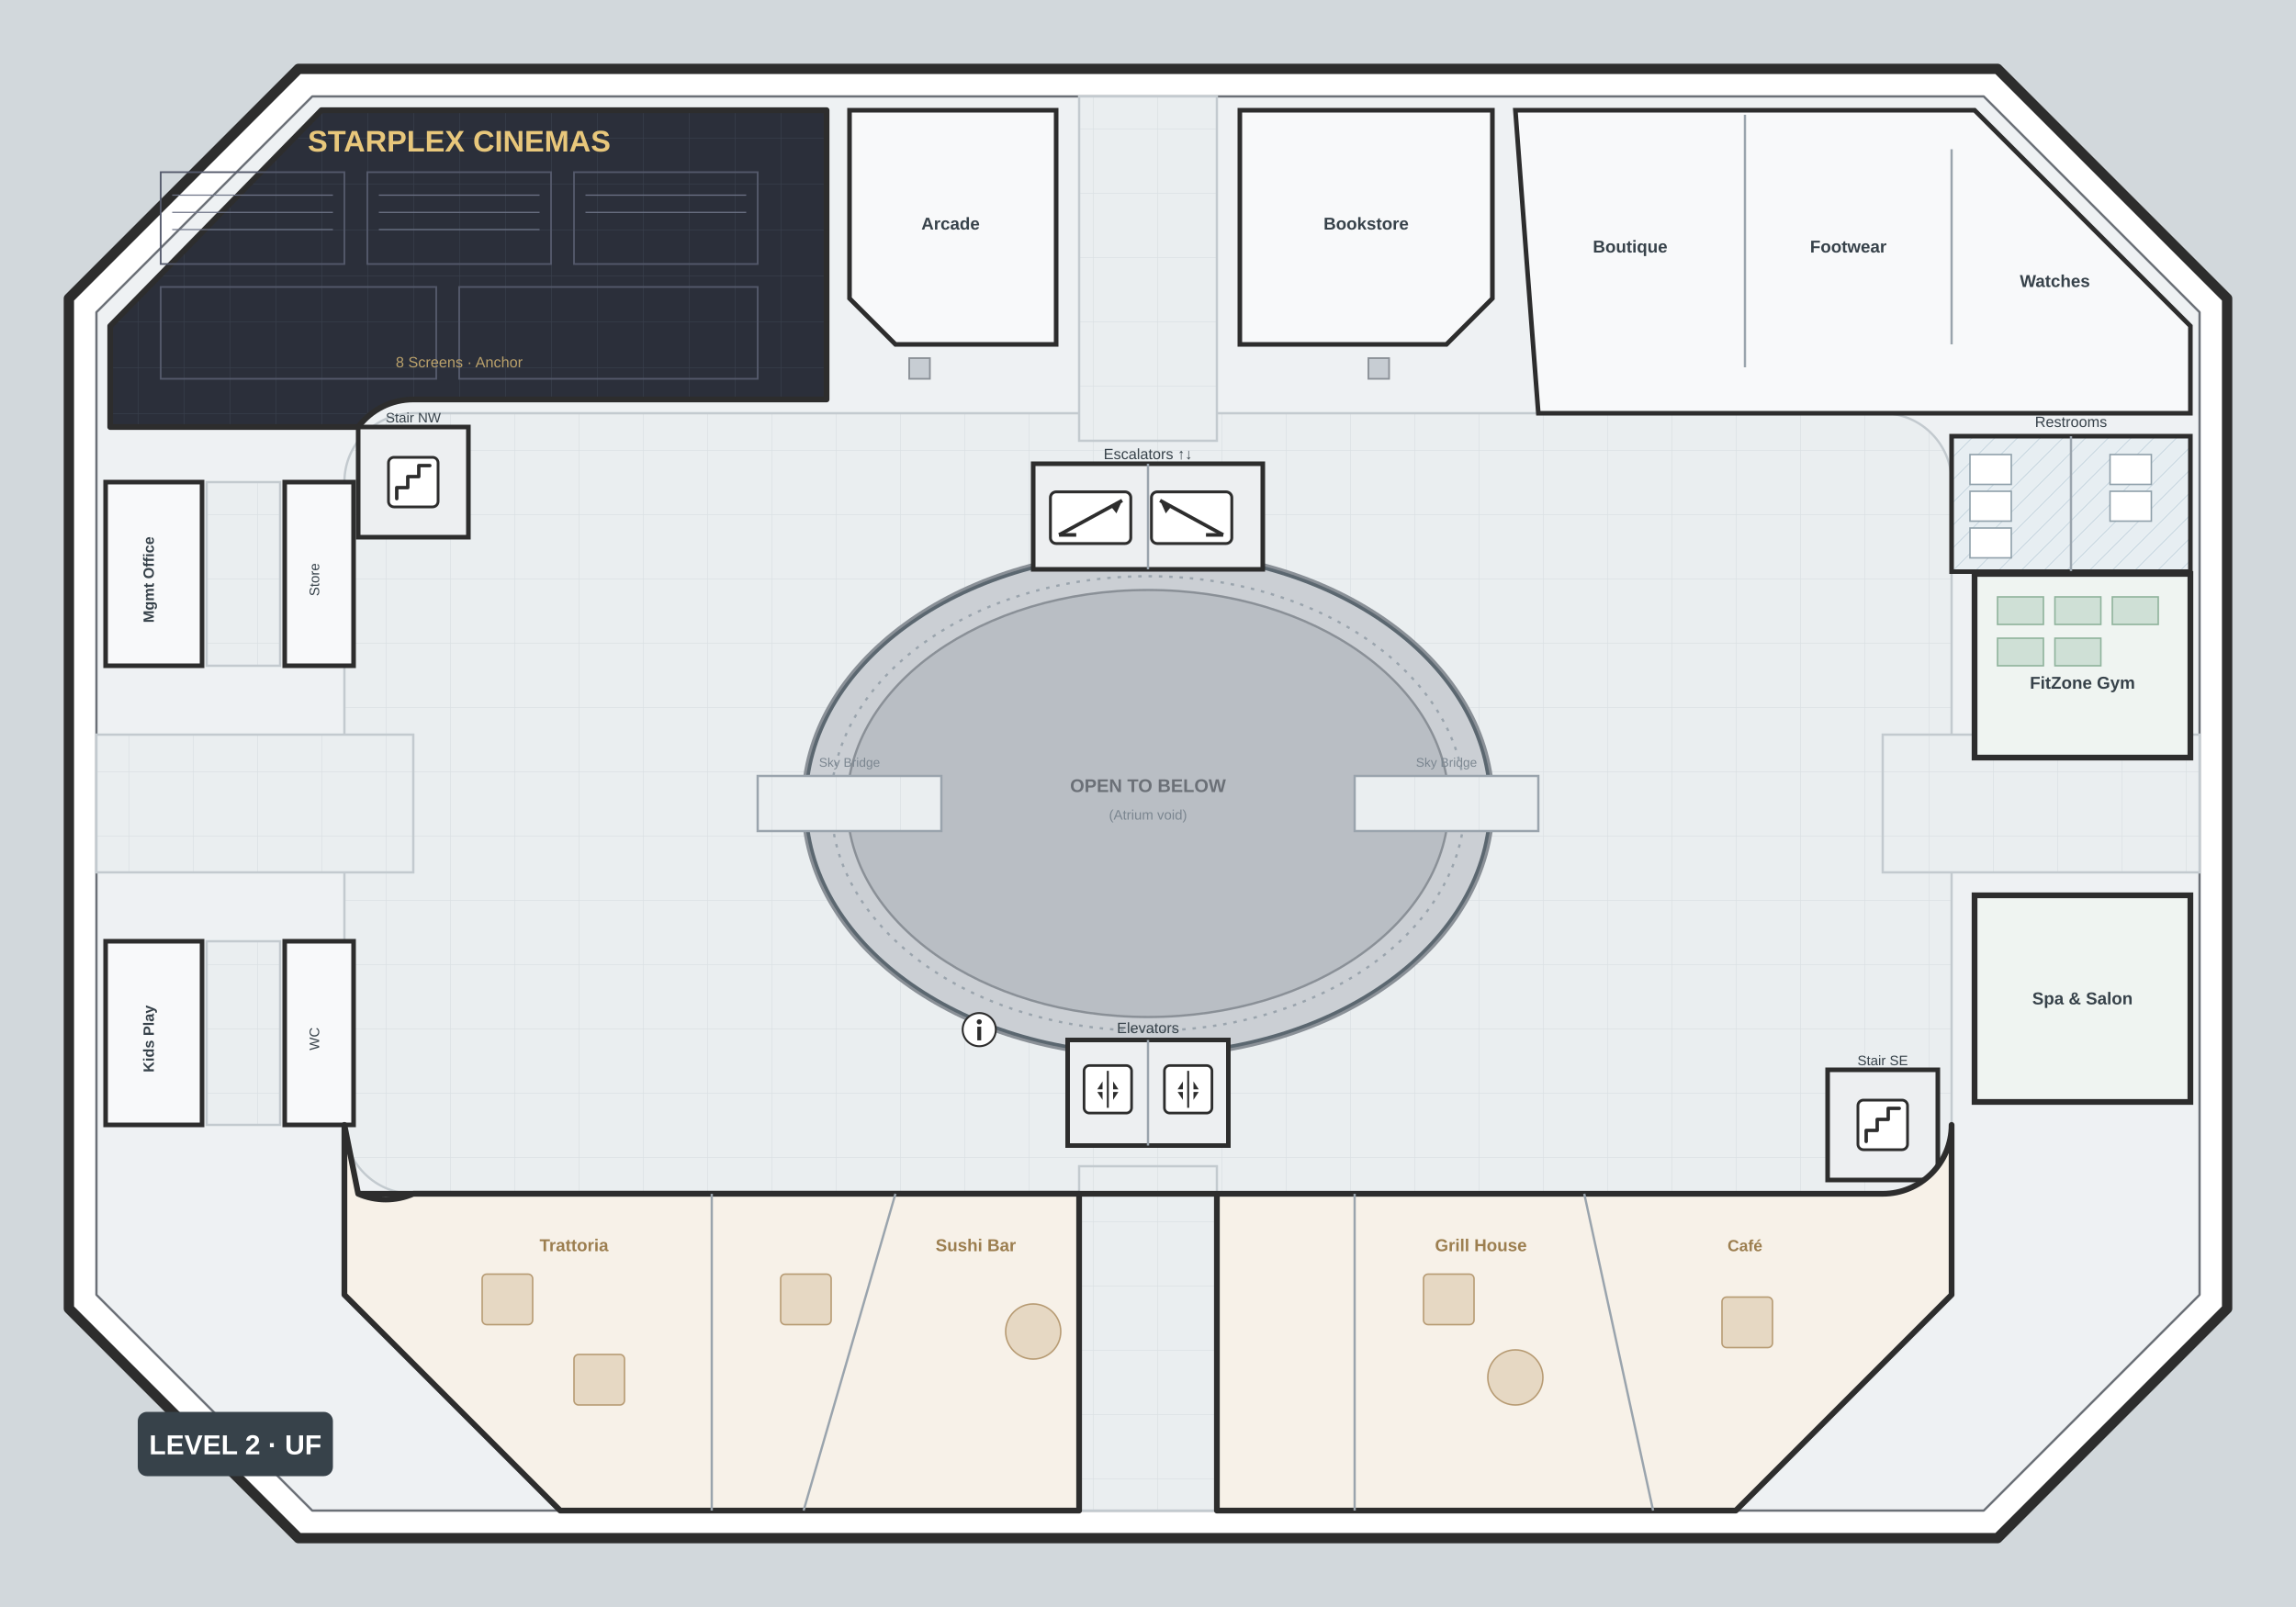
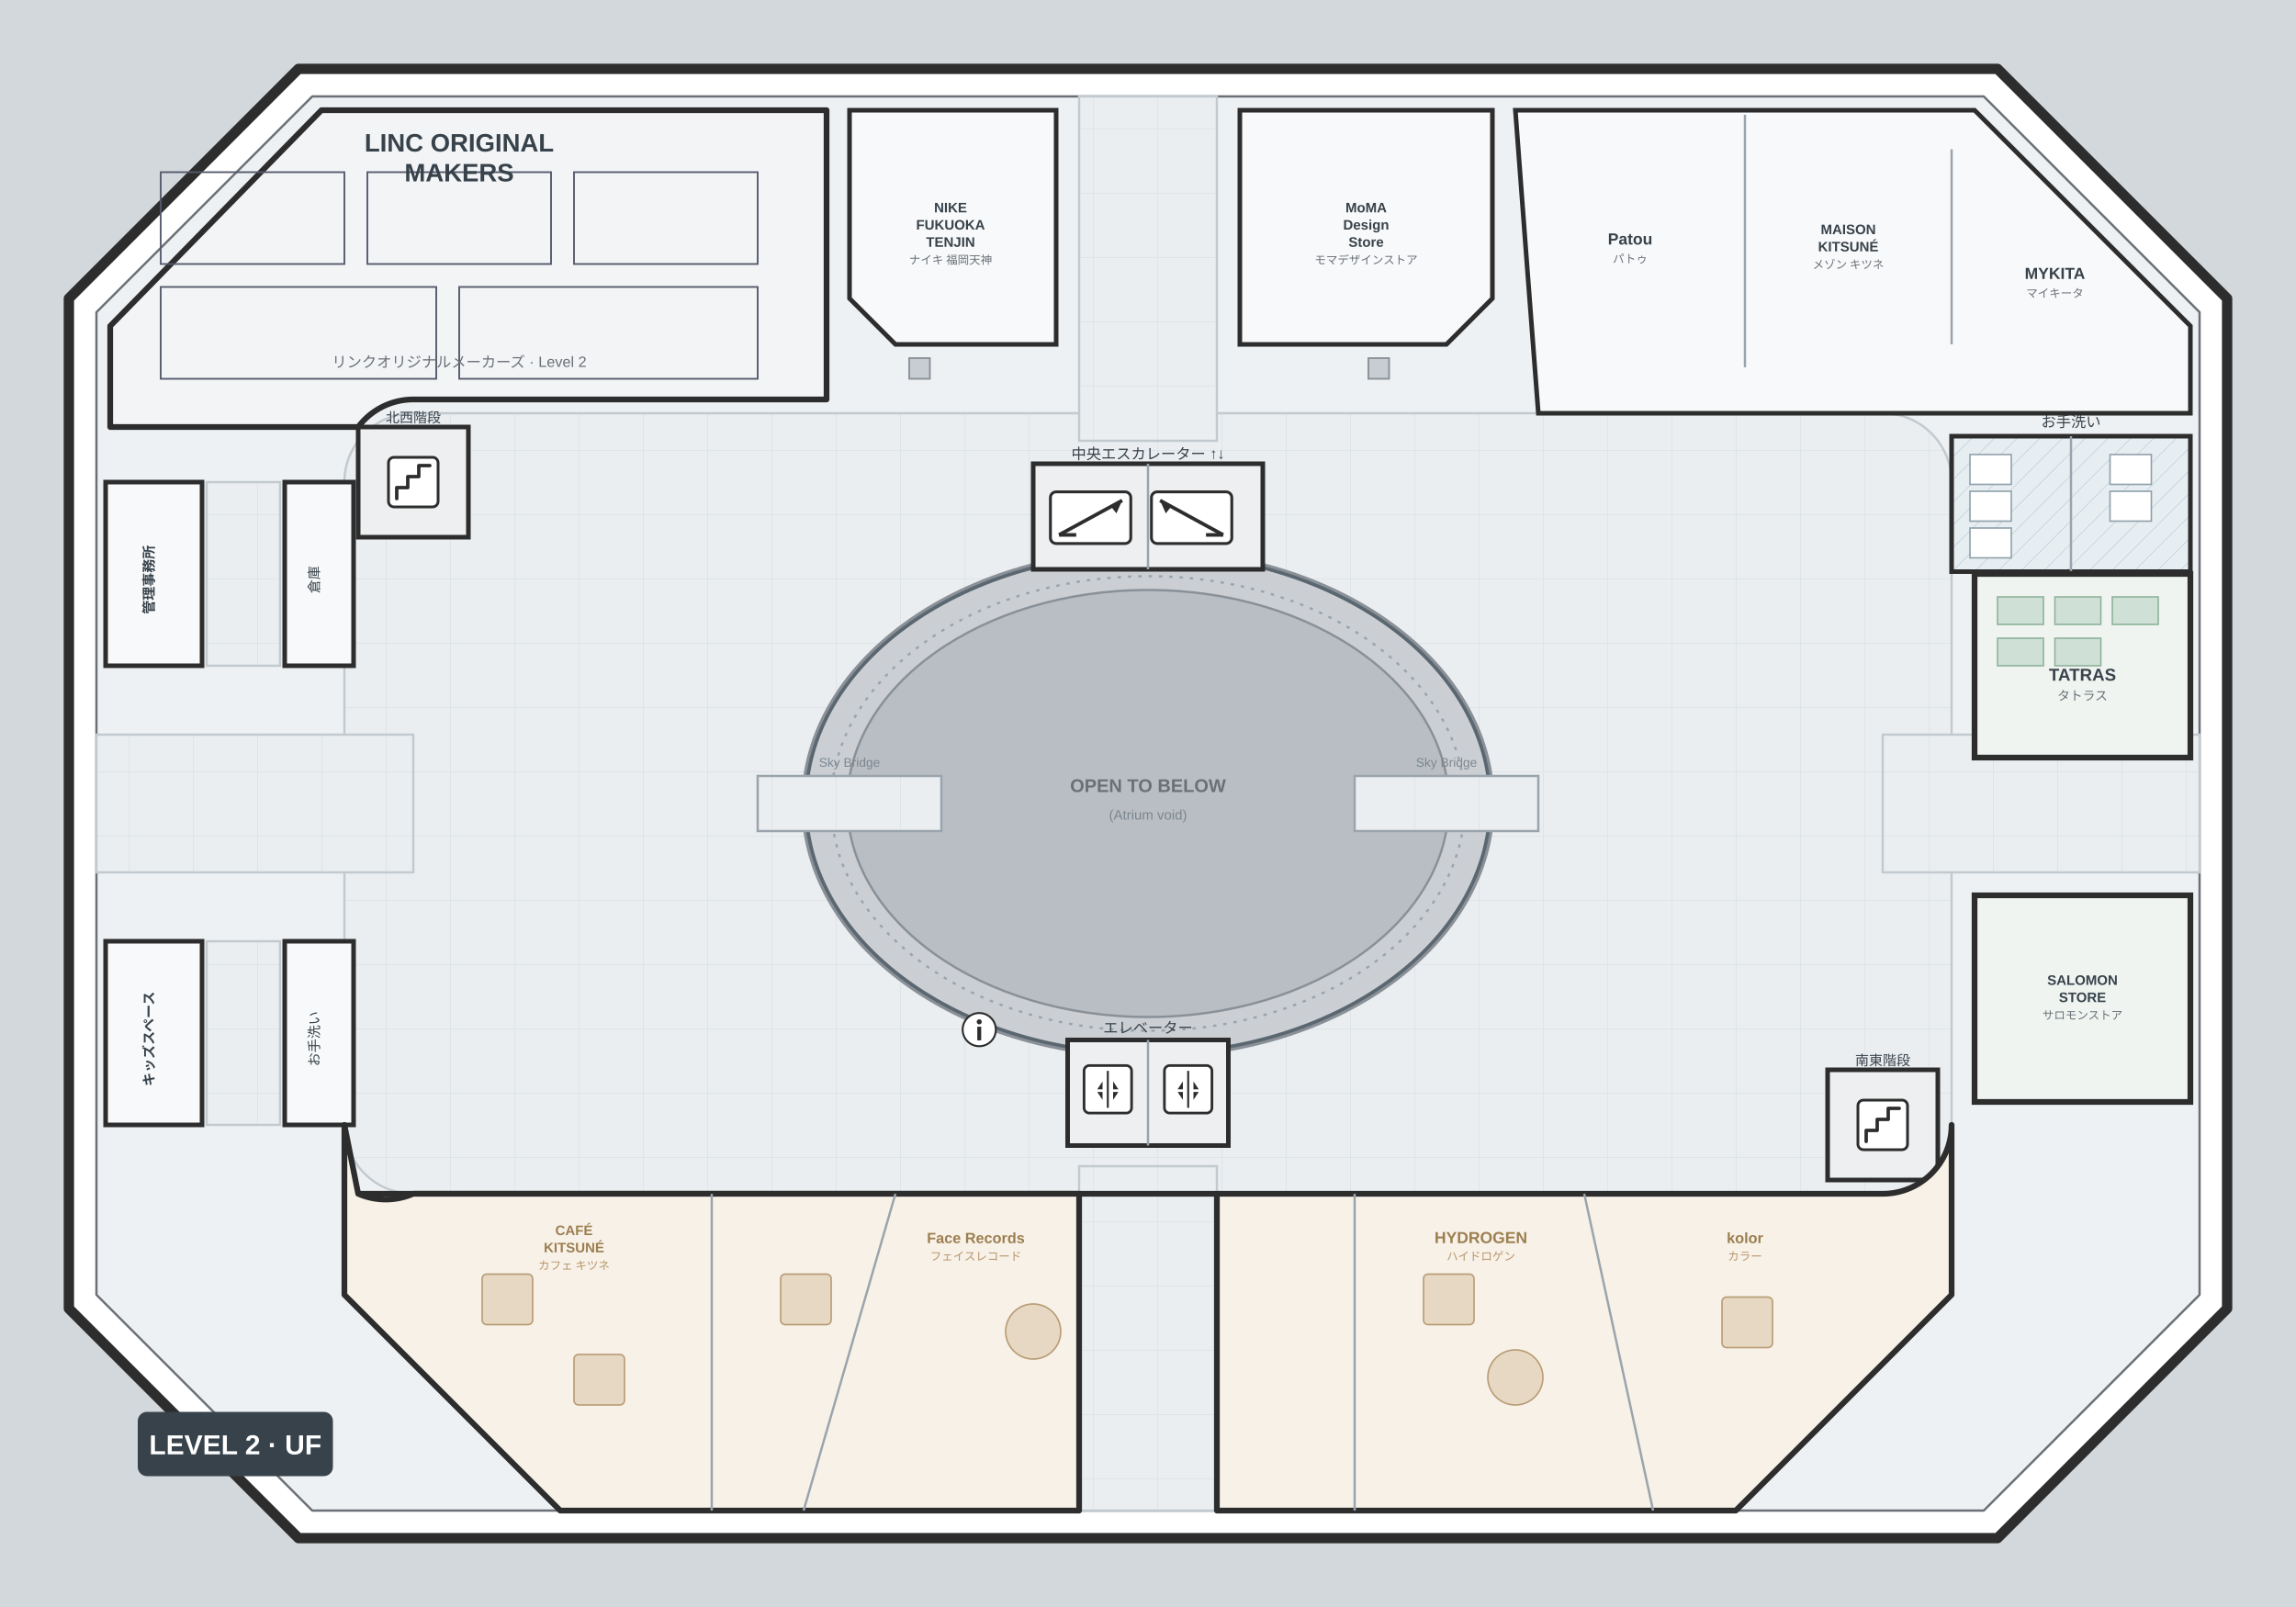
<svg xmlns="http://www.w3.org/2000/svg" viewBox="0 0 2000 1400" width="2000" height="1400">
  <defs>
    <pattern id="concourse2" width="56" height="56" patternUnits="userSpaceOnUse">
      <rect width="56" height="56" fill="#EAEEF0" />
      <path d="M56 0 H0 V56" fill="none" stroke="#D9DEE2" stroke-width="1" />
    </pattern>
    <pattern id="wetHatch2" width="14" height="14" patternUnits="userSpaceOnUse" patternTransform="rotate(45)">
      <rect width="14" height="14" fill="#E7EEF2" />
      <line x1="0" y1="0" x2="0" y2="14" stroke="#BFD0DA" stroke-width="1.2" />
    </pattern>
    <pattern id="cinemaFloor" width="40" height="40" patternUnits="userSpaceOnUse">
      <rect width="40" height="40" fill="#2B2F3A" />
      <path d="M40 0 H0 V40" fill="none" stroke="#3A3F4D" stroke-width="1" />
    </pattern>
    <symbol id="icon-elevator" viewBox="0 0 40 40">
      <rect x="2" y="2" width="36" height="36" rx="4" fill="#FFFFFF" stroke="#2D2D2D" stroke-width="2" />
      <line x1="20" y1="6" x2="20" y2="34" stroke="#2D2D2D" stroke-width="1.5" />
      <polygon points="12,20 16,14 16,20" fill="#2D2D2D" />
      <polygon points="12,22 16,28 16,22" fill="#2D2D2D" />
      <polygon points="28,20 24,14 24,20" fill="#2D2D2D" />
      <polygon points="28,22 24,28 24,22" fill="#2D2D2D" />
    </symbol>
    <symbol id="icon-stairs" viewBox="0 0 40 40">
      <rect x="2" y="2" width="36" height="36" rx="4" fill="#FFFFFF" stroke="#2D2D2D" stroke-width="2" />
      <polyline points="8,32 8,24 16,24 16,16 24,16 24,8 32,8" fill="none" stroke="#2D2D2D" stroke-width="2.5" stroke-linecap="round" stroke-linejoin="round" />
    </symbol>
    <symbol id="icon-escalator" viewBox="0 0 60 40">
      <rect x="2" y="2" width="56" height="36" rx="4" fill="#FFFFFF" stroke="#2D2D2D" stroke-width="2" />
      <line x1="8" y1="32" x2="52" y2="8" stroke="#2D2D2D" stroke-width="2.5" />
      <polygon points="44,12 52,8 48,17" fill="#2D2D2D" />
      <line x1="8" y1="32" x2="20" y2="32" stroke="#2D2D2D" stroke-width="2.5" />
    </symbol>
    <symbol id="icon-info" viewBox="0 0 40 40">
      <circle cx="20" cy="20" r="17" fill="#FFFFFF" stroke="#2D2D2D" stroke-width="2" />
      <circle cx="20" cy="12" r="2.6" fill="#2D2D2D" />
      <rect x="18" y="17" width="4" height="14" fill="#2D2D2D" />
    </symbol>
  </defs>
  <rect width="2000" height="1400" fill="#D2D8DC" />
  <path d="M 60,260 L 260,60 L 1740,60 L 1940,260 L 1940,1140 L 1740,1340 L 260,1340 L 60,1140 Z" fill="#FFFFFF" stroke="#2D2D2D" stroke-width="9" stroke-linejoin="round" />
  <path d="M 84,272 L 272,84 L 1728,84 L 1916,272 L 1916,1128 L 1728,1316 L 272,1316 L 84,1128 Z" fill="#EEF1F3" stroke="#6B7077" stroke-width="2" stroke-linejoin="round" />
  <g fill="#C7CDD3" stroke="#8A9097" stroke-width="1.5">
    <rect x="392" y="392" width="18" height="18" />
    <rect x="792" y="312" width="18" height="18" />
    <rect x="1192" y="312" width="18" height="18" />
    <rect x="1592" y="392" width="18" height="18" />
    <rect x="392" y="982" width="18" height="18" />
    <rect x="792" y="1062" width="18" height="18" />
    <rect x="1192" y="1062" width="18" height="18" />
    <rect x="1592" y="982" width="18" height="18" />
    <rect x="592" y="692" width="18" height="18" />
    <rect x="1392" y="692" width="18" height="18" />
  </g>
  <path d="M 360,360 H 1640 A 60,60 0 0 1 1700,420 V 980 A 60,60 0 0 1 1640,1040 H 360 A 60,60 0 0 1 300,980 V 420 A 60,60 0 0 1 360,360 Z" fill="url(#concourse2)" stroke="#C3CACF" stroke-width="2" />
  <rect x="940" y="84" width="120" height="300" fill="url(#concourse2)" stroke="#C3CACF" stroke-width="2" />
  <rect x="940" y="1016" width="120" height="300" fill="url(#concourse2)" stroke="#C3CACF" stroke-width="2" />
  <rect x="1640" y="640" width="276" height="120" fill="url(#concourse2)" stroke="#C3CACF" stroke-width="2" />
  <rect x="84" y="640" width="276" height="120" fill="url(#concourse2)" stroke="#C3CACF" stroke-width="2" />
  <rect x="180" y="420" width="64" height="160" fill="url(#concourse2)" stroke="#C3CACF" stroke-width="2" />
  <rect x="180" y="820" width="64" height="160" fill="url(#concourse2)" stroke="#C3CACF" stroke-width="2" />
  <ellipse cx="1000" cy="700" rx="300" ry="220" fill="#CBCFD4" stroke="#8A9097" stroke-width="4" />
  <ellipse cx="1000" cy="700" rx="262" ry="186" fill="#B9BEC4" stroke="#8A9097" stroke-width="2" />
  <ellipse cx="1000" cy="700" rx="298" ry="218" fill="none" stroke="#5B6770" stroke-width="3" />
  <ellipse cx="1000" cy="700" rx="276" ry="198" fill="none" stroke="#9AA4AD" stroke-width="2" stroke-dasharray="3 6" />
  <text x="1000" y="690" text-anchor="middle" font-family="Arial, sans-serif" font-size="16" font-weight="700" fill="#6B7077">OPEN TO BELOW</text>
  <text x="1000" y="714" text-anchor="middle" font-family="Arial, sans-serif" font-size="12" fill="#7B8690">(Atrium void)</text>
  <g>
    <rect x="900" y="404" width="200" height="92" fill="#EDEFF1" stroke="#2D2D2D" stroke-width="4" />
    <line x1="1000" y1="404" x2="1000" y2="496" stroke="#9AA4AD" stroke-width="2" />
    <use href="#icon-escalator" x="912" y="426" width="76" height="50" />
    <use href="#icon-escalator" x="1012" y="426" width="76" height="50" transform="scale(-1,1) translate(-2088,0)" />
-     <text x="1000" y="400" text-anchor="middle" font-family="Arial, sans-serif" font-size="13" fill="#37424A">Escalators ↑↓</text>
+     <text x="1000" y="400" text-anchor="middle" font-family="Arial, sans-serif" font-size="13" fill="#37424A">中央エスカレーター ↑↓</text>
  </g>
  <g>
    <rect x="930" y="906" width="140" height="92" fill="#EDEFF1" stroke="#2D2D2D" stroke-width="4" />
    <line x1="1000" y1="906" x2="1000" y2="998" stroke="#9AA4AD" stroke-width="2" />
    <use href="#icon-elevator" x="942" y="926" width="46" height="46" />
    <use href="#icon-elevator" x="1012" y="926" width="46" height="46" />
-     <text x="1000" y="900" text-anchor="middle" font-family="Arial, sans-serif" font-size="13" fill="#37424A">Elevators</text>
+     <text x="1000" y="900" text-anchor="middle" font-family="Arial, sans-serif" font-size="13" fill="#37424A">エレベーター</text>
  </g>
  <g>
    <rect x="312" y="372" width="96" height="96" fill="#EDEFF1" stroke="#2D2D2D" stroke-width="4" />
    <use href="#icon-stairs" x="336" y="396" width="48" height="48" />
-     <text x="360" y="368" text-anchor="middle" font-family="Arial, sans-serif" font-size="12" fill="#37424A">Stair NW</text>
+     <text x="360" y="368" text-anchor="middle" font-family="Arial, sans-serif" font-size="12" fill="#37424A">北西階段</text>
  </g>
  <g>
    <rect x="1592" y="932" width="96" height="96" fill="#EDEFF1" stroke="#2D2D2D" stroke-width="4" />
    <use href="#icon-stairs" x="1616" y="956" width="48" height="48" />
-     <text x="1640" y="928" text-anchor="middle" font-family="Arial, sans-serif" font-size="12" fill="#37424A">Stair SE</text>
+     <text x="1640" y="928" text-anchor="middle" font-family="Arial, sans-serif" font-size="12" fill="#37424A">南東階段</text>
  </g>
  <g>
    <rect x="1700" y="380" width="208" height="118" fill="url(#wetHatch2)" stroke="#2D2D2D" stroke-width="4" />
    <line x1="1804" y1="380" x2="1804" y2="498" stroke="#9AA4AD" stroke-width="2" />
    <g fill="#FFFFFF" stroke="#8FA0AA" stroke-width="1.3">
      <rect x="1716" y="396" width="36" height="26" />
      <rect x="1716" y="428" width="36" height="26" />
      <rect x="1716" y="460" width="36" height="26" />
      <rect x="1838" y="396" width="36" height="26" />
      <rect x="1838" y="428" width="36" height="26" />
    </g>
-     <text x="1804" y="372" text-anchor="middle" font-family="Arial, sans-serif" font-size="13" fill="#37424A">Restrooms</text>
+     <text x="1804" y="372" text-anchor="middle" font-family="Arial, sans-serif" font-size="13" fill="#37424A">お手洗い</text>
  </g>
-   <path d="M 96,284 L 280,96 L 720,96 L 720,348 L 360,348 A 60,60 0 0 0 312,372 L 96,372 Z" fill="url(#cinemaFloor)" stroke="#2D2D2D" stroke-width="5" stroke-linejoin="round" />
+   <path d="M 96,284 L 280,96 L 720,96 L 720,348 L 360,348 A 60,60 0 0 0 312,372 L 96,372 Z" fill="#F2F4F6" stroke="#2D2D2D" stroke-width="5" stroke-linejoin="round" />
  <g fill="none" stroke="#54596B" stroke-width="1.5">
    <rect x="140" y="150" width="160" height="80" />
    <rect x="320" y="150" width="160" height="80" />
    <rect x="500" y="150" width="160" height="80" />
    <rect x="140" y="250" width="240" height="80" />
    <rect x="400" y="250" width="260" height="80" />
  </g>
-   <g stroke="#6E7488" stroke-width="1">
-     <line x1="150" y1="170" x2="290" y2="170" />
-     <line x1="150" y1="185" x2="290" y2="185" />
-     <line x1="150" y1="200" x2="290" y2="200" />
-     <line x1="330" y1="170" x2="470" y2="170" />
-     <line x1="330" y1="185" x2="470" y2="185" />
-     <line x1="330" y1="200" x2="470" y2="200" />
-     <line x1="510" y1="170" x2="650" y2="170" />
-     <line x1="510" y1="185" x2="650" y2="185" />
-   </g>
-   <text x="400" y="132" text-anchor="middle" font-family="Arial, sans-serif" font-size="26" font-weight="700" fill="#E8C77B">STARPLEX CINEMAS</text>
-   <text x="400" y="320" text-anchor="middle" font-family="Arial, sans-serif" font-size="13" fill="#B9A06A">8 Screens · Anchor</text>
+   <text x="400" y="132" text-anchor="middle" font-family="Arial, sans-serif" font-size="22" font-weight="700" fill="#37424A">LINC ORIGINAL</text>
+   <text x="400" y="158" text-anchor="middle" font-family="Arial, sans-serif" font-size="22" font-weight="700" fill="#37424A">MAKERS</text>
+   <text x="400" y="320" text-anchor="middle" font-family="Arial, sans-serif" font-size="13" fill="#6B7077">リンクオリジナルメーカーズ · Level 2</text>
  <g stroke="#2D2D2D" stroke-width="4" fill="#F8F9FA">
    <path d="M 740,96 L 920,96 L 920,300 L 780,300 L 740,260 Z" />
    <path d="M 1080,96 L 1300,96 L 1300,260 L 1260,300 L 1080,300 Z" />
  </g>
-   <text x="828" y="200" text-anchor="middle" font-family="Arial, sans-serif" font-size="15" font-weight="600" fill="#37424A">Arcade</text>
-   <text x="1190" y="200" text-anchor="middle" font-family="Arial, sans-serif" font-size="15" font-weight="600" fill="#37424A">Bookstore</text>
+   <text x="828" y="185" text-anchor="middle" font-family="Arial, sans-serif" font-size="12" font-weight="600" fill="#37424A">NIKE</text>
+   <text x="828" y="200" text-anchor="middle" font-family="Arial, sans-serif" font-size="12" font-weight="600" fill="#37424A">FUKUOKA</text>
+   <text x="828" y="215" text-anchor="middle" font-family="Arial, sans-serif" font-size="12" font-weight="600" fill="#37424A">TENJIN</text>
+   <text x="828" y="230" text-anchor="middle" font-family="Arial, sans-serif" font-size="10" fill="#6B7077">ナイキ 福岡天神</text>
+   <text x="1190" y="185" text-anchor="middle" font-family="Arial, sans-serif" font-size="12" font-weight="600" fill="#37424A">MoMA</text>
+   <text x="1190" y="200" text-anchor="middle" font-family="Arial, sans-serif" font-size="12" font-weight="600" fill="#37424A">Design</text>
+   <text x="1190" y="215" text-anchor="middle" font-family="Arial, sans-serif" font-size="12" font-weight="600" fill="#37424A">Store</text>
+   <text x="1190" y="230" text-anchor="middle" font-family="Arial, sans-serif" font-size="10" fill="#6B7077">モマデザインストア</text>
  <path d="M 1320,96 L 1720,96 L 1908,284 L 1908,360 L 1340,360 Q 1330,230 1320,96 Z" fill="#F8F9FA" stroke="#2D2D2D" stroke-width="4" />
  <line x1="1520" y1="100" x2="1520" y2="320" stroke="#9AA4AD" stroke-width="2" />
  <line x1="1700" y1="130" x2="1700" y2="300" stroke="#9AA4AD" stroke-width="2" />
-   <text x="1420" y="220" text-anchor="middle" font-family="Arial, sans-serif" font-size="15" font-weight="600" fill="#37424A">Boutique</text>
-   <text x="1610" y="220" text-anchor="middle" font-family="Arial, sans-serif" font-size="15" font-weight="600" fill="#37424A">Footwear</text>
-   <text x="1790" y="250" text-anchor="middle" font-family="Arial, sans-serif" font-size="15" font-weight="600" fill="#37424A">Watches</text>
+   <text x="1420" y="213" text-anchor="middle" font-family="Arial, sans-serif" font-size="14" font-weight="600" fill="#37424A">Patou</text>
+   <text x="1420" y="229" text-anchor="middle" font-family="Arial, sans-serif" font-size="10" fill="#6B7077">パトゥ</text>
+   <text x="1610" y="204" text-anchor="middle" font-family="Arial, sans-serif" font-size="12" font-weight="600" fill="#37424A">MAISON</text>
+   <text x="1610" y="219" text-anchor="middle" font-family="Arial, sans-serif" font-size="12" font-weight="600" fill="#37424A">KITSUNÉ</text>
+   <text x="1610" y="234" text-anchor="middle" font-family="Arial, sans-serif" font-size="10" fill="#6B7077">メゾン キツネ</text>
+   <text x="1790" y="243" text-anchor="middle" font-family="Arial, sans-serif" font-size="14" font-weight="600" fill="#37424A">MYKITA</text>
+   <text x="1790" y="259" text-anchor="middle" font-family="Arial, sans-serif" font-size="10" fill="#6B7077">マイキータ</text>
  <g stroke="#2D2D2D" stroke-width="5" fill="#EFF4F1">
    <rect x="1720" y="500" width="188" height="160" />
    <rect x="1720" y="780" width="188" height="180" />
  </g>
  <g fill="#CFE0D6" stroke="#8FB39C" stroke-width="1.3">
    <rect x="1740" y="520" width="40" height="24" />
    <rect x="1790" y="520" width="40" height="24" />
    <rect x="1840" y="520" width="40" height="24" />
    <rect x="1740" y="556" width="40" height="24" />
    <rect x="1790" y="556" width="40" height="24" />
  </g>
-   <text x="1814" y="600" text-anchor="middle" font-family="Arial, sans-serif" font-size="15" font-weight="600" fill="#37424A">FitZone Gym</text>
-   <text x="1814" y="875" text-anchor="middle" font-family="Arial, sans-serif" font-size="15" font-weight="600" fill="#37424A">Spa &amp; Salon</text>
+   <text x="1814" y="593" text-anchor="middle" font-family="Arial, sans-serif" font-size="15" font-weight="600" fill="#37424A">TATRAS</text>
+   <text x="1814" y="610" text-anchor="middle" font-family="Arial, sans-serif" font-size="11" fill="#6B7077">タトラス</text>
+   <text x="1814" y="858" text-anchor="middle" font-family="Arial, sans-serif" font-size="12" font-weight="600" fill="#37424A">SALOMON</text>
+   <text x="1814" y="873" text-anchor="middle" font-family="Arial, sans-serif" font-size="12" font-weight="600" fill="#37424A">STORE</text>
+   <text x="1814" y="888" text-anchor="middle" font-family="Arial, sans-serif" font-size="10" fill="#6B7077">サロモンストア</text>
  <g stroke="#2D2D2D" stroke-width="4" fill="#F8F9FA">
    <rect x="92" y="420" width="84" height="160" />
    <rect x="248" y="420" width="60" height="160" />
    <rect x="92" y="820" width="84" height="160" />
    <rect x="248" y="820" width="60" height="160" />
  </g>
-   <text x="134" y="505" text-anchor="middle" font-family="Arial, sans-serif" font-size="13" font-weight="600" fill="#37424A" transform="rotate(-90 134 505)">Mgmt Office</text>
-   <text x="278" y="505" text-anchor="middle" font-family="Arial, sans-serif" font-size="12" fill="#37424A" transform="rotate(-90 278 505)">Store</text>
-   <text x="134" y="905" text-anchor="middle" font-family="Arial, sans-serif" font-size="13" font-weight="600" fill="#37424A" transform="rotate(-90 134 905)">Kids Play</text>
-   <text x="278" y="905" text-anchor="middle" font-family="Arial, sans-serif" font-size="12" fill="#37424A" transform="rotate(-90 278 905)">WC</text>
+   <text x="134" y="505" text-anchor="middle" font-family="Arial, sans-serif" font-size="12" font-weight="600" fill="#37424A" transform="rotate(-90 134 505)">管理事務所</text>
+   <text x="278" y="505" text-anchor="middle" font-family="Arial, sans-serif" font-size="12" fill="#37424A" transform="rotate(-90 278 505)">倉庫</text>
+   <text x="134" y="905" text-anchor="middle" font-family="Arial, sans-serif" font-size="12" font-weight="600" fill="#37424A" transform="rotate(-90 134 905)">キッズスペース</text>
+   <text x="278" y="905" text-anchor="middle" font-family="Arial, sans-serif" font-size="12" fill="#37424A" transform="rotate(-90 278 905)">お手洗い</text>
  <path d="M 312,1040 H 1640 A 60,60 0 0 0 1700,980 V 1128 L 1512,1316 L 1060,1316 L 1060,1040 Z" fill="#F7F1E8" stroke="#2D2D2D" stroke-width="5" stroke-linejoin="round" />
  <path d="M 300,980 V 1128 L 488,1316 L 940,1316 L 940,1040 H 360 A 60,60 0 0 1 312,1040 Z" fill="#F7F1E8" stroke="#2D2D2D" stroke-width="5" stroke-linejoin="round" />
  <g stroke="#9AA4AD" stroke-width="2">
    <line x1="620" y1="1040" x2="620" y2="1316" />
    <line x1="780" y1="1040" x2="700" y2="1316" />
    <line x1="1180" y1="1040" x2="1180" y2="1316" />
    <line x1="1380" y1="1040" x2="1440" y2="1316" />
  </g>
  <g fill="#E6D8C3" stroke="#B79B73" stroke-width="1.3">
    <rect x="420" y="1110" width="44" height="44" rx="4" />
    <rect x="500" y="1180" width="44" height="44" rx="4" />
    <rect x="680" y="1110" width="44" height="44" rx="4" />
    <circle cx="900" cy="1160" r="24" />
    <rect x="1240" y="1110" width="44" height="44" rx="4" />
    <circle cx="1320" cy="1200" r="24" />
    <rect x="1500" y="1130" width="44" height="44" rx="4" />
  </g>
-   <text x="500" y="1090" text-anchor="middle" font-family="Arial, sans-serif" font-size="15" font-weight="600" fill="#9C7E4F">Trattoria</text>
-   <text x="850" y="1090" text-anchor="middle" font-family="Arial, sans-serif" font-size="15" font-weight="600" fill="#9C7E4F">Sushi Bar</text>
-   <text x="1290" y="1090" text-anchor="middle" font-family="Arial, sans-serif" font-size="15" font-weight="600" fill="#9C7E4F">Grill House</text>
-   <text x="1520" y="1090" text-anchor="middle" font-family="Arial, sans-serif" font-size="14" font-weight="600" fill="#9C7E4F">Café</text>
+   <text x="500" y="1076" text-anchor="middle" font-family="Arial, sans-serif" font-size="12" font-weight="600" fill="#9C7E4F">CAFÉ</text>
+   <text x="500" y="1091" text-anchor="middle" font-family="Arial, sans-serif" font-size="12" font-weight="600" fill="#9C7E4F">KITSUNÉ</text>
+   <text x="500" y="1106" text-anchor="middle" font-family="Arial, sans-serif" font-size="10" fill="#B8956A">カフェ キツネ</text>
+   <text x="850" y="1083" text-anchor="middle" font-family="Arial, sans-serif" font-size="13" font-weight="600" fill="#9C7E4F">Face Records</text>
+   <text x="850" y="1098" text-anchor="middle" font-family="Arial, sans-serif" font-size="10" fill="#B8956A">フェイスレコード</text>
+   <text x="1290" y="1083" text-anchor="middle" font-family="Arial, sans-serif" font-size="14" font-weight="600" fill="#9C7E4F">HYDROGEN</text>
+   <text x="1290" y="1098" text-anchor="middle" font-family="Arial, sans-serif" font-size="10" fill="#B8956A">ハイドロゲン</text>
+   <text x="1520" y="1083" text-anchor="middle" font-family="Arial, sans-serif" font-size="13" font-weight="600" fill="#9C7E4F">kolor</text>
+   <text x="1520" y="1098" text-anchor="middle" font-family="Arial, sans-serif" font-size="10" fill="#B8956A">カラー</text>
  <rect x="660" y="676" width="160" height="48" fill="url(#concourse2)" stroke="#9AA4AD" stroke-width="2" />
  <rect x="1180" y="676" width="160" height="48" fill="url(#concourse2)" stroke="#9AA4AD" stroke-width="2" />
  <text x="740" y="668" text-anchor="middle" font-family="Arial, sans-serif" font-size="11" fill="#7B8690">Sky Bridge</text>
  <text x="1260" y="668" text-anchor="middle" font-family="Arial, sans-serif" font-size="11" fill="#7B8690">Sky Bridge</text>
  <use href="#icon-info" x="836" y="880" width="34" height="34" />
  <g>
    <rect x="120" y="1230" width="170" height="56" rx="8" fill="#37424A" />
    <text x="205" y="1267" text-anchor="middle" font-family="Arial, sans-serif" font-size="24" font-weight="700" fill="#FFFFFF">LEVEL 2 · UF</text>
  </g>
</svg>
